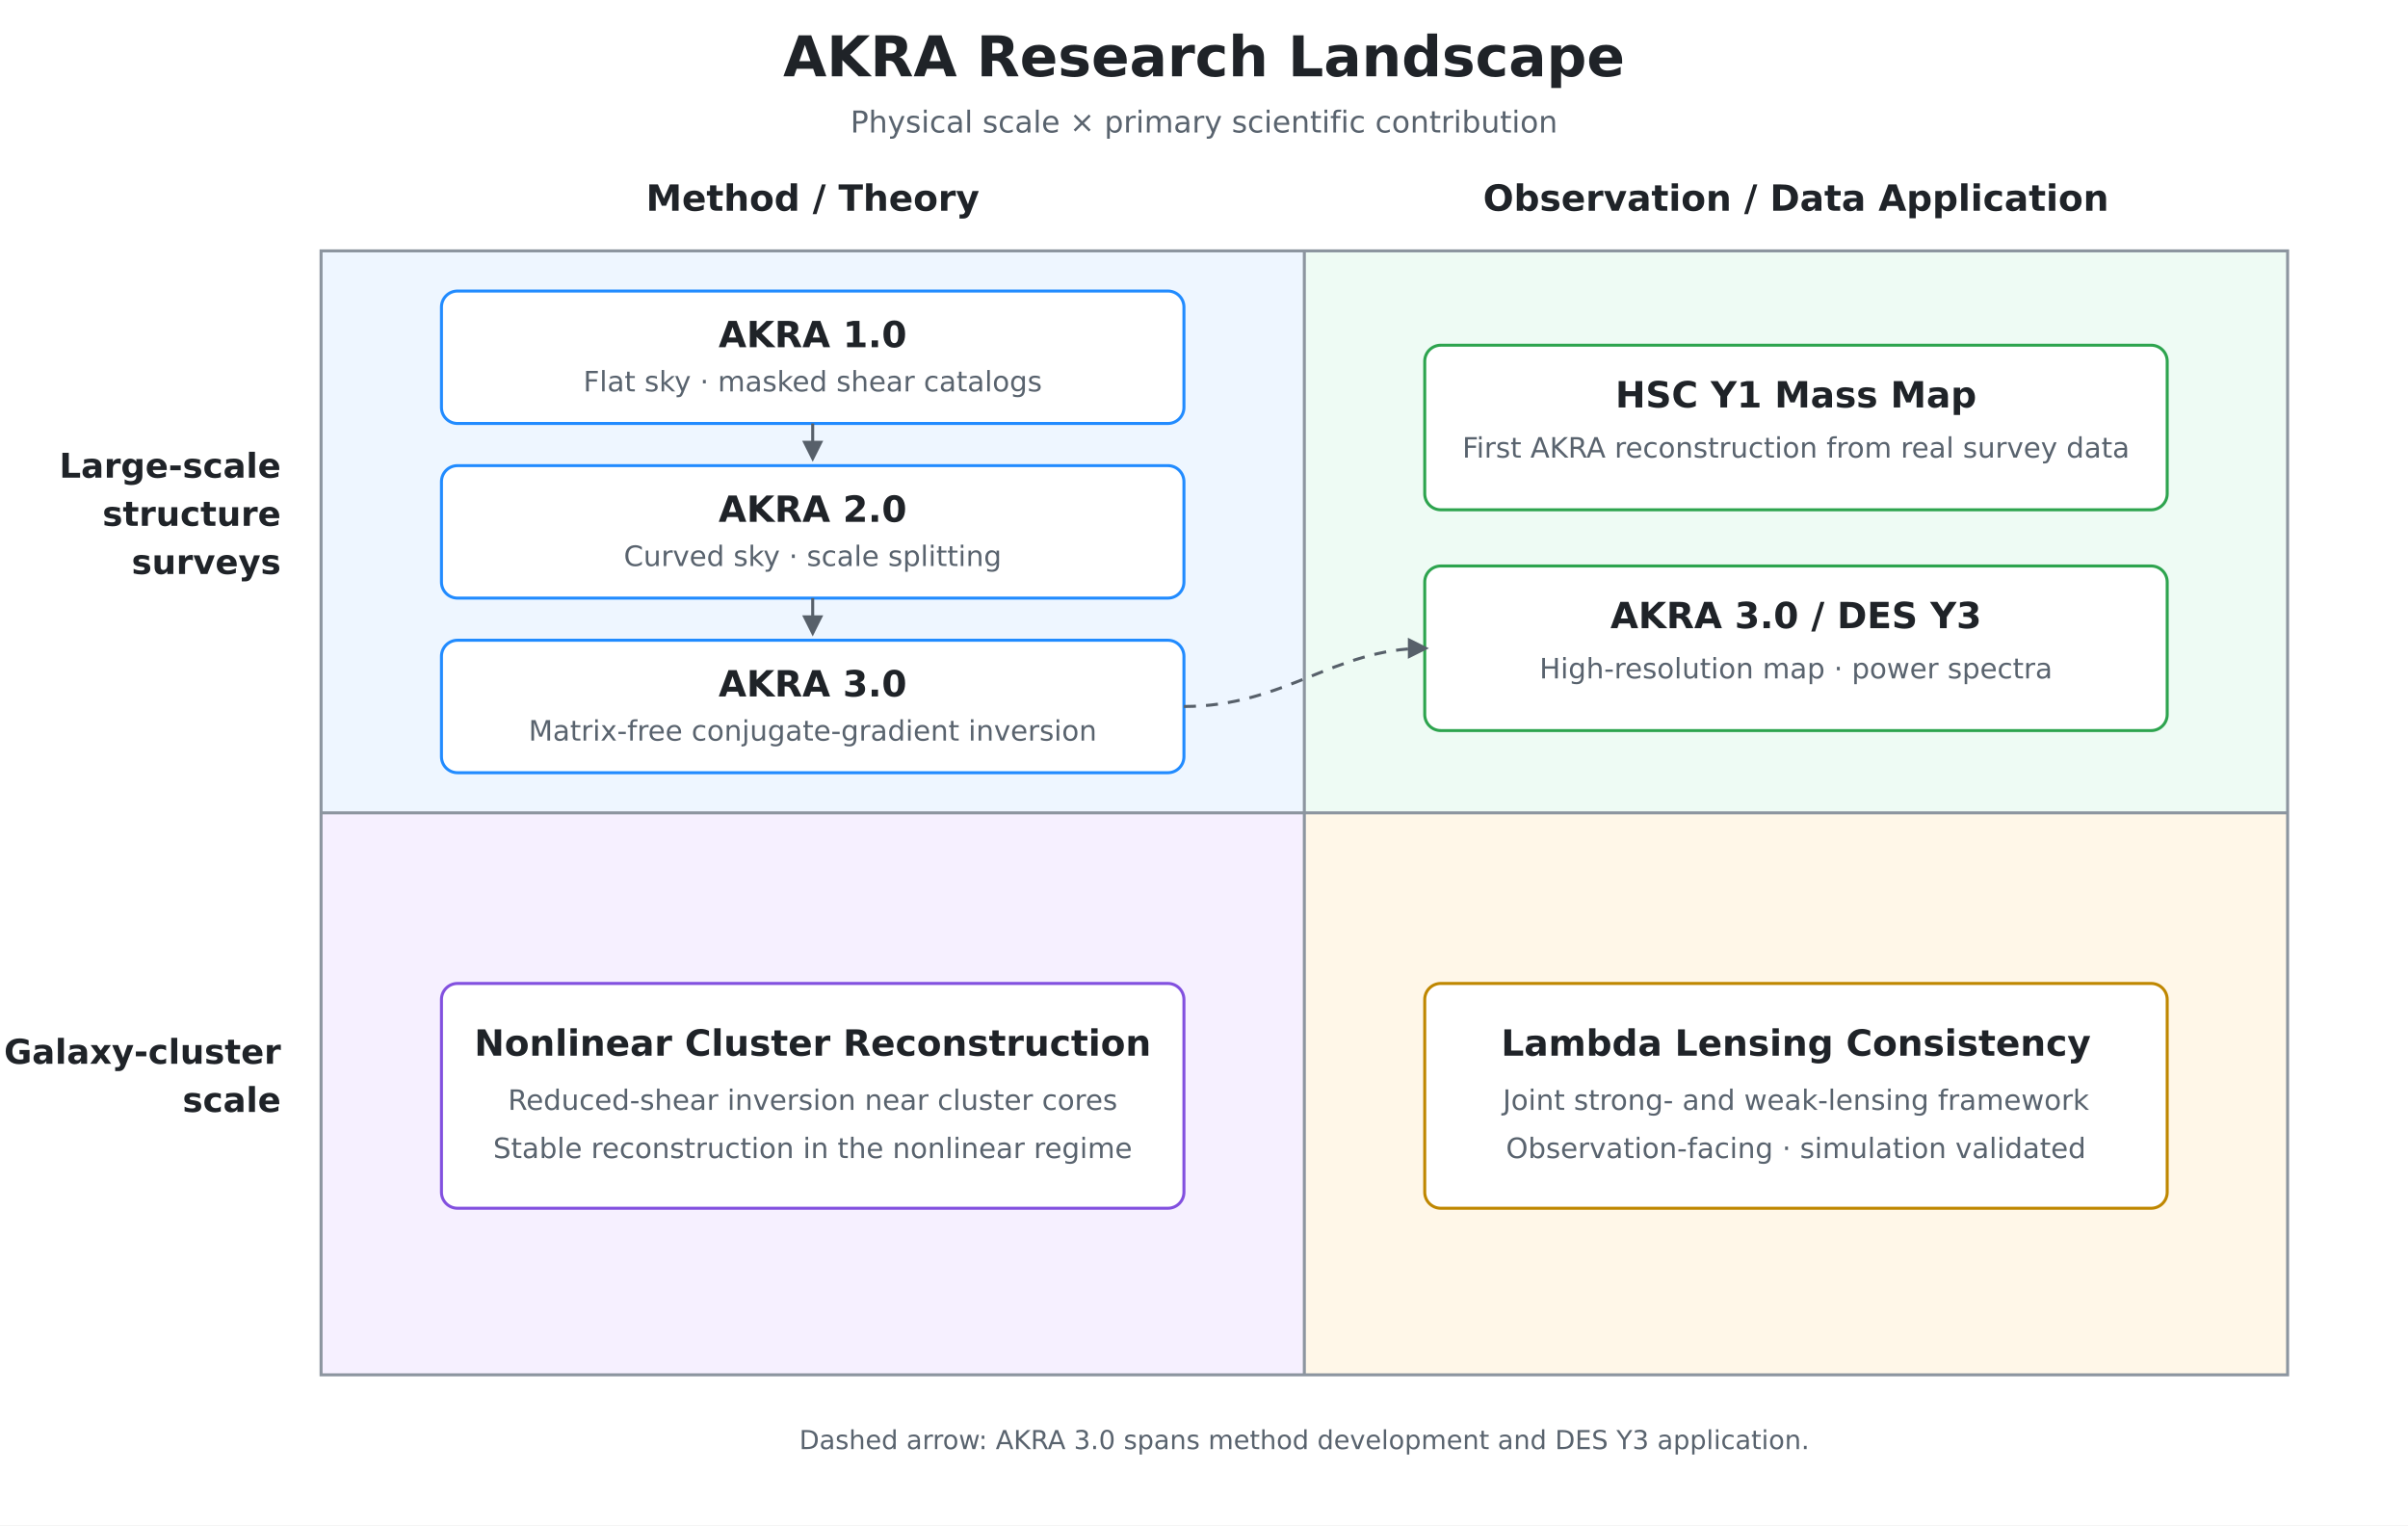
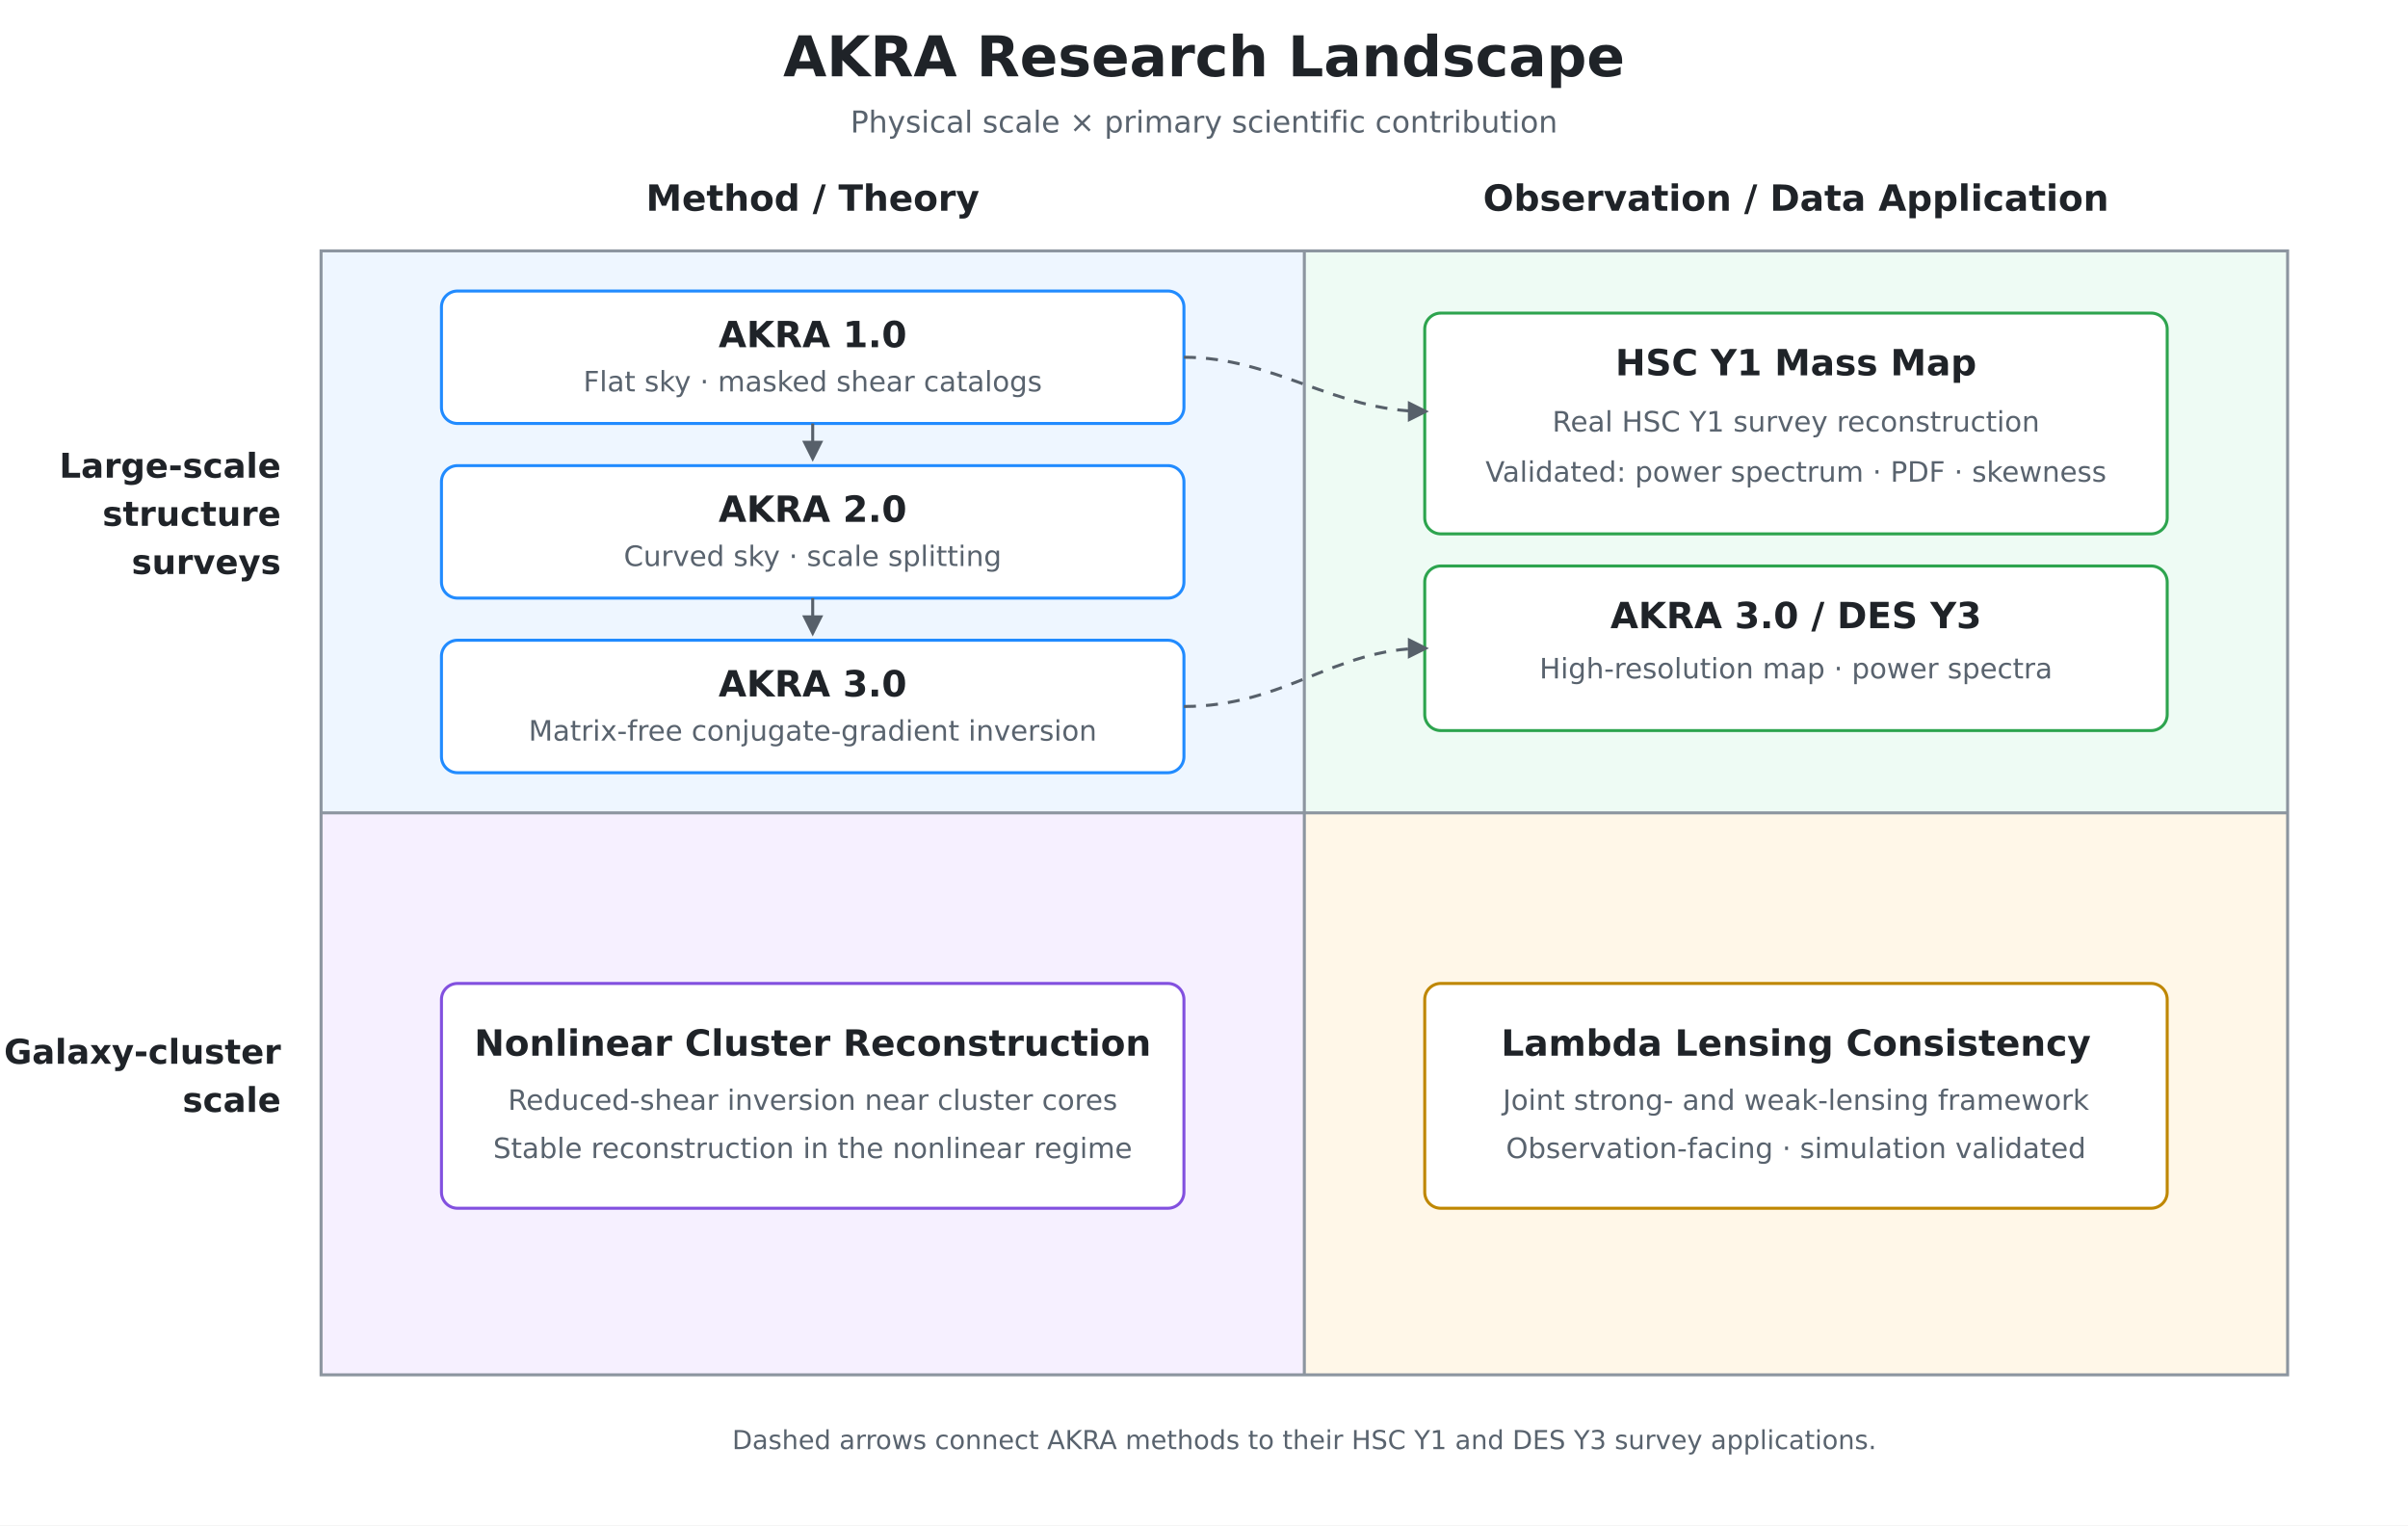
<svg xmlns="http://www.w3.org/2000/svg" width="1200" height="760" viewBox="0 0 1200 760" role="img" aria-labelledby="title desc">
  <defs>
    <marker id="arrow" viewBox="0 0 10 10" refX="8" refY="5" markerWidth="7" markerHeight="7" orient="auto-start-reverse">
      <path d="M 0 0 L 10 5 L 0 10 z" class="arrow-head" />
    </marker>
    <style type="text/css">
      .background { fill: #ffffff; }
      text { font-family: "DejaVu Sans", Arial, sans-serif; }
      .title { fill: #1f2328; font-size: 28px; font-weight: 600; }
      .subtitle { fill: #59636e; font-size: 15px; font-weight: 400; }
      .axis-label { fill: #1f2328; font-size: 18px; font-weight: 600; }
      .row-label { fill: #1f2328; font-size: 17px; font-weight: 600; }
      .quadrant-large-method { fill: #eef6ff; }
      .quadrant-large-observation { fill: #eefbf4; }
      .quadrant-cluster-method { fill: #f6f0ff; }
      .quadrant-cluster-observation { fill: #fff7e8; }
      .frame { fill: none; stroke: #8c959f; stroke-width: 1.5; }
      .divider { stroke: #8c959f; stroke-width: 1.5; }
      .method-card { fill: #ffffff; stroke: #218bff; stroke-width: 1.5; }
      .observation-card { fill: #ffffff; stroke: #2da44e; stroke-width: 1.5; }
      .cluster-card { fill: #ffffff; stroke: #8250df; stroke-width: 1.5; }
      .consistency-card { fill: #ffffff; stroke: #bf8700; stroke-width: 1.5; }
      .paper-title { fill: #1f2328; font-size: 18px; font-weight: 600; }
      .paper-detail { fill: #59636e; font-size: 14px; font-weight: 400; }
      .connector { fill: none; stroke: #57606a; stroke-width: 1.5; marker-end: url(#arrow); }
      .cross-connector { fill: none; stroke: #57606a; stroke-width: 1.5; stroke-dasharray: 6 5; marker-end: url(#arrow); }
      .arrow-head { fill: #57606a; }
      .note { fill: #59636e; font-size: 13px; font-weight: 400; }
    </style>
  </defs>
  <rect class="background" width="1200" height="760" />
  <text class="title" x="600" y="38" text-anchor="middle">AKRA Research Landscape</text>
  <text class="subtitle" x="600" y="66" text-anchor="middle">Physical scale × primary scientific contribution</text>
  <text class="axis-label" x="405" y="105" text-anchor="middle">Method / Theory</text>
  <text class="axis-label" x="895" y="105" text-anchor="middle">Observation / Data Application</text>
  <rect class="quadrant-large-method" x="160" y="125" width="490" height="280" />
  <rect class="quadrant-large-observation" x="650" y="125" width="490" height="280" />
  <rect class="quadrant-cluster-method" x="160" y="405" width="490" height="280" />
  <rect class="quadrant-cluster-observation" x="650" y="405" width="490" height="280" />
  <rect class="frame" x="160" y="125" width="980" height="560" />
  <line class="divider" x1="650" y1="125" x2="650" y2="685" />
  <line class="divider" x1="160" y1="405" x2="1140" y2="405" />
  <text class="row-label" x="140" y="238" text-anchor="end">Large-scale</text>
  <text class="row-label" x="140" y="262" text-anchor="end">structure</text>
  <text class="row-label" x="140" y="286" text-anchor="end">surveys</text>
  <text class="row-label" x="140" y="530" text-anchor="end">Galaxy-cluster</text>
  <text class="row-label" x="140" y="554" text-anchor="end">scale</text>
  <rect class="method-card" x="220" y="145" width="370" height="66" rx="8" />
  <text class="paper-title" x="405" y="173" text-anchor="middle">AKRA 1.0</text>
  <text class="paper-detail" x="405" y="195" text-anchor="middle">Flat sky · masked shear catalogs</text>
  <path class="connector" d="M 405 211 L 405 228" />
  <rect class="method-card" x="220" y="232" width="370" height="66" rx="8" />
  <text class="paper-title" x="405" y="260" text-anchor="middle">AKRA 2.0</text>
  <text class="paper-detail" x="405" y="282" text-anchor="middle">Curved sky · scale splitting</text>
  <path class="connector" d="M 405 298 L 405 315" />
  <rect class="method-card" x="220" y="319" width="370" height="66" rx="8" />
  <text class="paper-title" x="405" y="347" text-anchor="middle">AKRA 3.0</text>
  <text class="paper-detail" x="405" y="369" text-anchor="middle">Matrix-free conjugate-gradient inversion</text>
-   <rect class="observation-card" x="710" y="172" width="370" height="82" rx="8" />
-   <text class="paper-title" x="895" y="203" text-anchor="middle">HSC Y1 Mass Map</text>
-   <text class="paper-detail" x="895" y="228" text-anchor="middle">First AKRA reconstruction from real survey data</text>
+   <rect class="observation-card" x="710" y="156" width="370" height="110" rx="8" />
+   <text class="paper-title" x="895" y="187" text-anchor="middle">HSC Y1 Mass Map</text>
+   <text class="paper-detail" x="895" y="215" text-anchor="middle">Real HSC Y1 survey reconstruction</text>
+   <text class="paper-detail" x="895" y="240" text-anchor="middle">Validated: power spectrum · PDF · skewness</text>
+   <path class="cross-connector" d="M 590 178 C 635 178, 665 205, 710 205" />
  <rect class="observation-card" x="710" y="282" width="370" height="82" rx="8" />
  <text class="paper-title" x="895" y="313" text-anchor="middle">AKRA 3.0 / DES Y3</text>
  <text class="paper-detail" x="895" y="338" text-anchor="middle">High-resolution map · power spectra</text>
  <path class="cross-connector" d="M 590 352 C 640 352, 665 323, 710 323" />
  <rect class="cluster-card" x="220" y="490" width="370" height="112" rx="8" />
  <text class="paper-title" x="405" y="526" text-anchor="middle">Nonlinear Cluster Reconstruction</text>
  <text class="paper-detail" x="405" y="553" text-anchor="middle">Reduced-shear inversion near cluster cores</text>
  <text class="paper-detail" x="405" y="577" text-anchor="middle">Stable reconstruction in the nonlinear regime</text>
  <rect class="consistency-card" x="710" y="490" width="370" height="112" rx="8" />
  <text class="paper-title" x="895" y="526" text-anchor="middle">Lambda Lensing Consistency</text>
  <text class="paper-detail" x="895" y="553" text-anchor="middle">Joint strong- and weak-lensing framework</text>
  <text class="paper-detail" x="895" y="577" text-anchor="middle">Observation-facing · simulation validated</text>
-   <text class="note" x="650" y="722" text-anchor="middle">Dashed arrow: AKRA 3.0 spans method development and DES Y3 application.</text>
+   <text class="note" x="650" y="722" text-anchor="middle">Dashed arrows connect AKRA methods to their HSC Y1 and DES Y3 survey applications.</text>
</svg>
